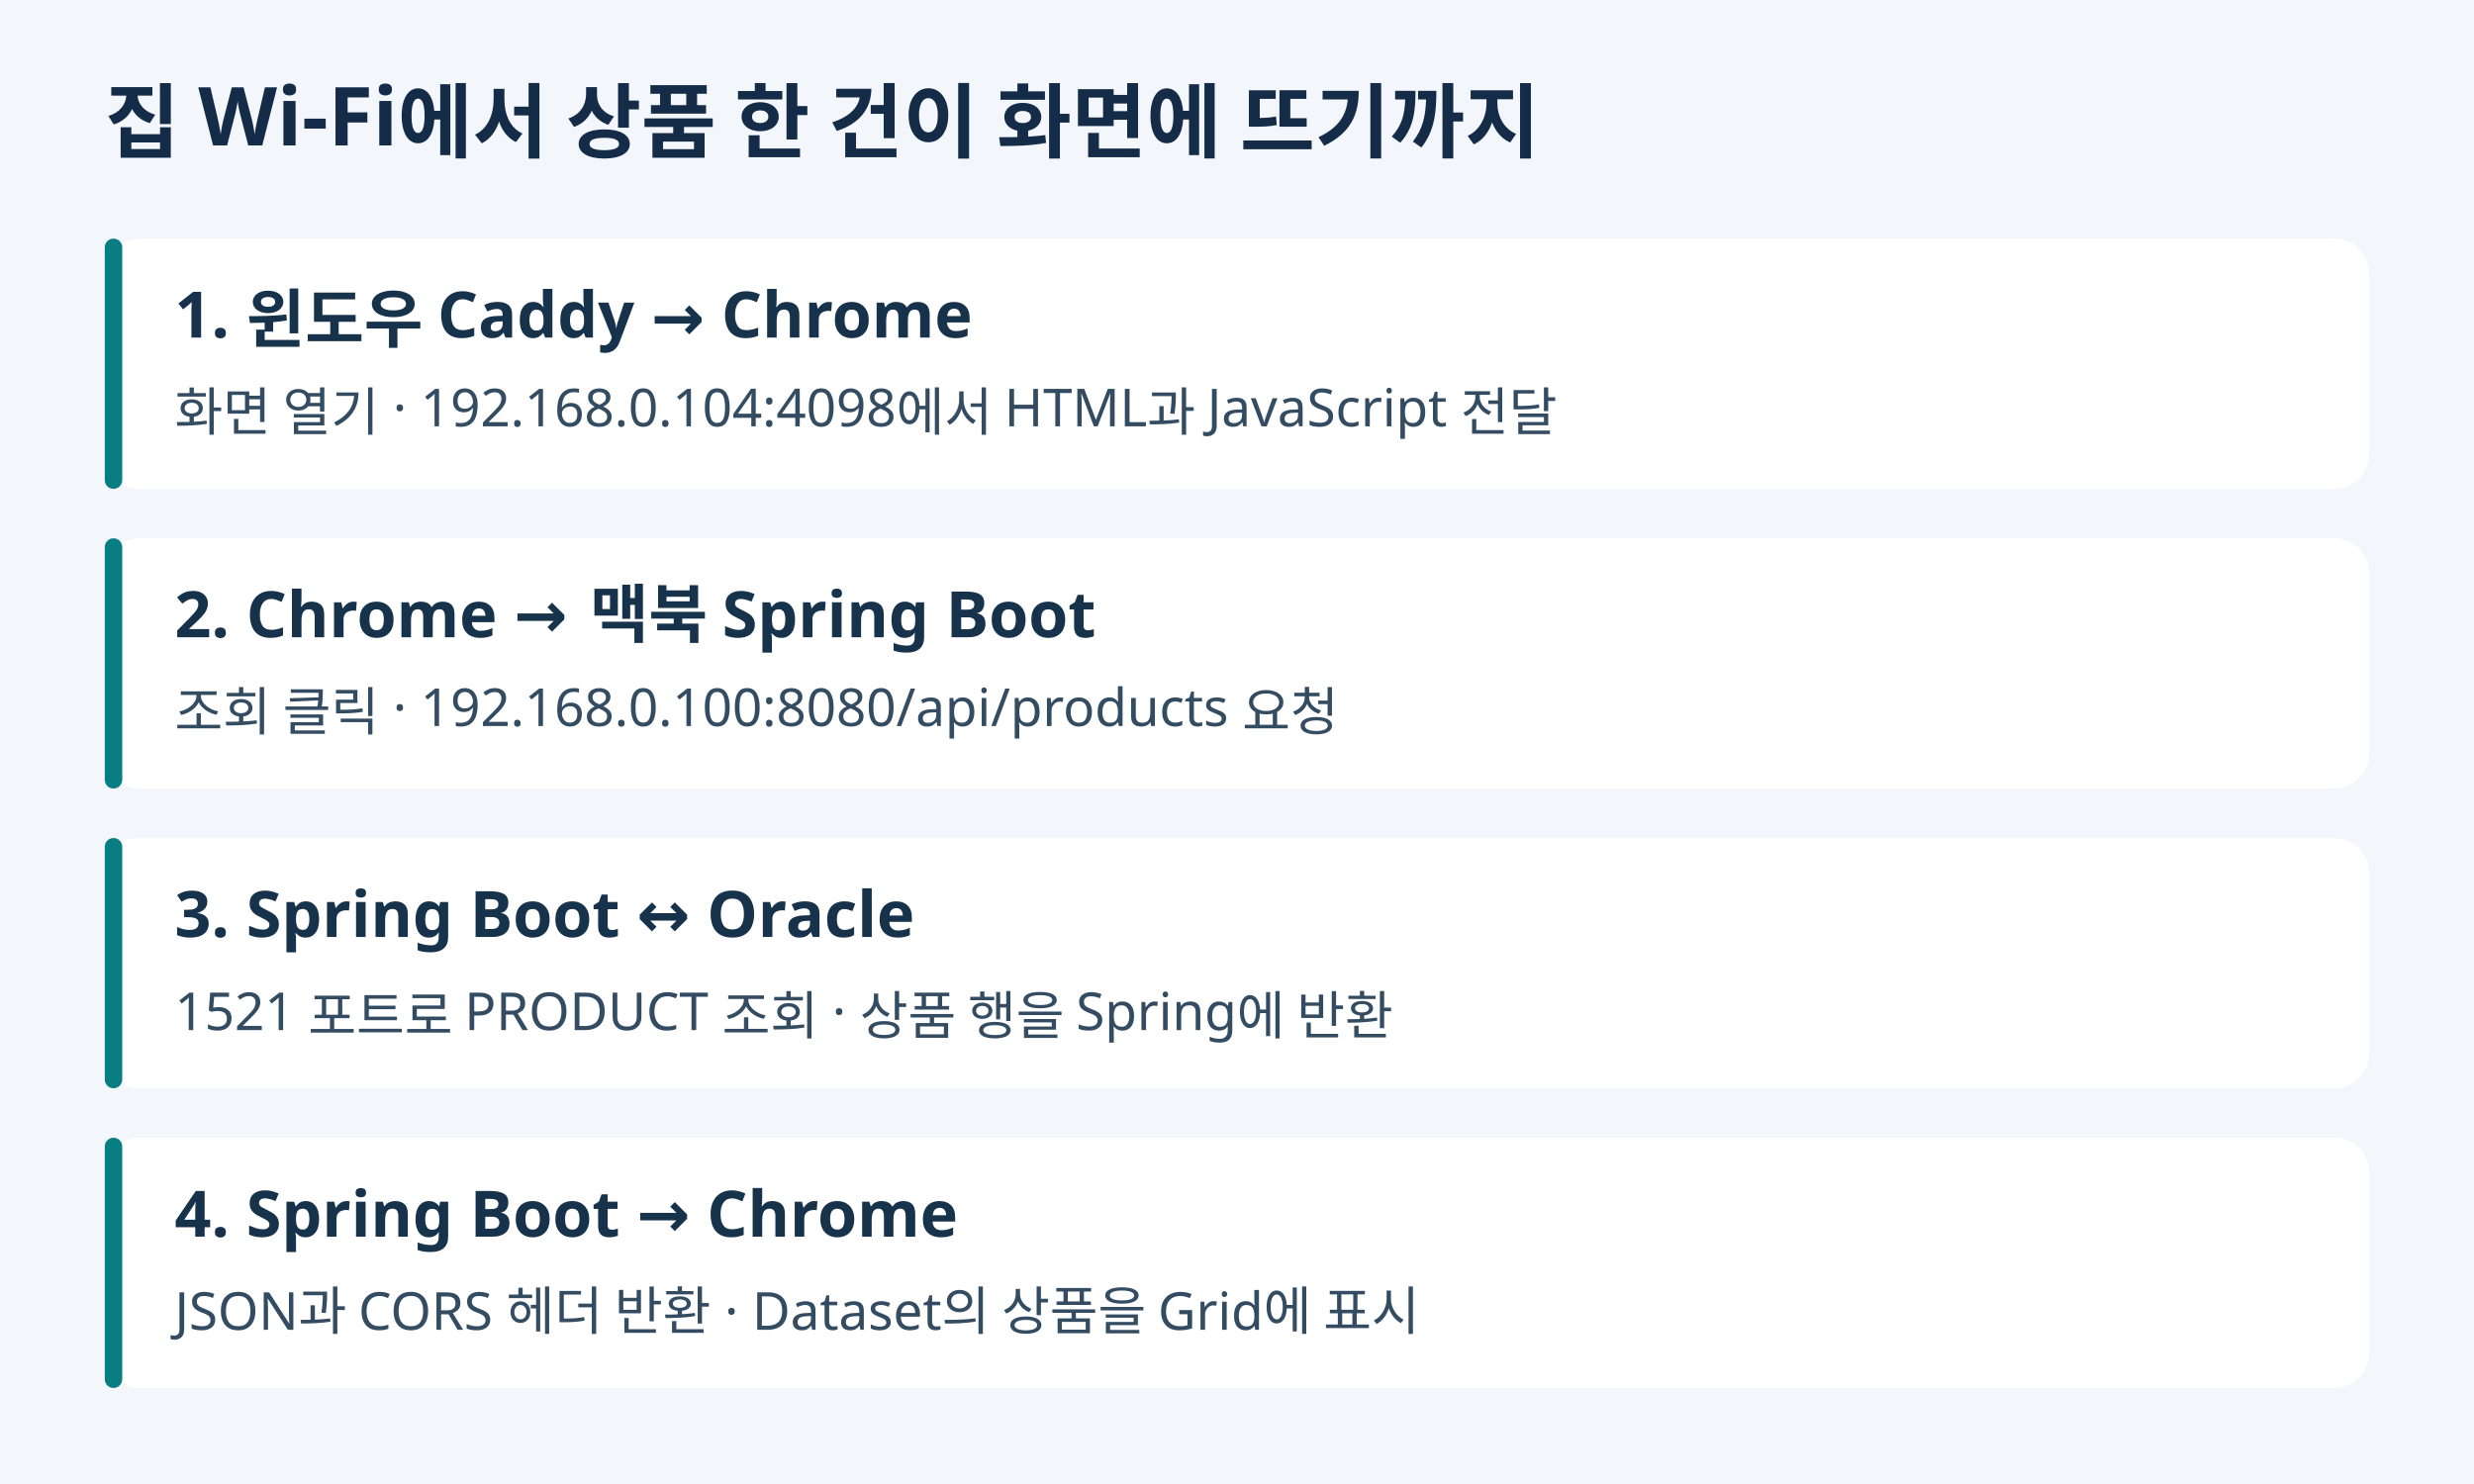
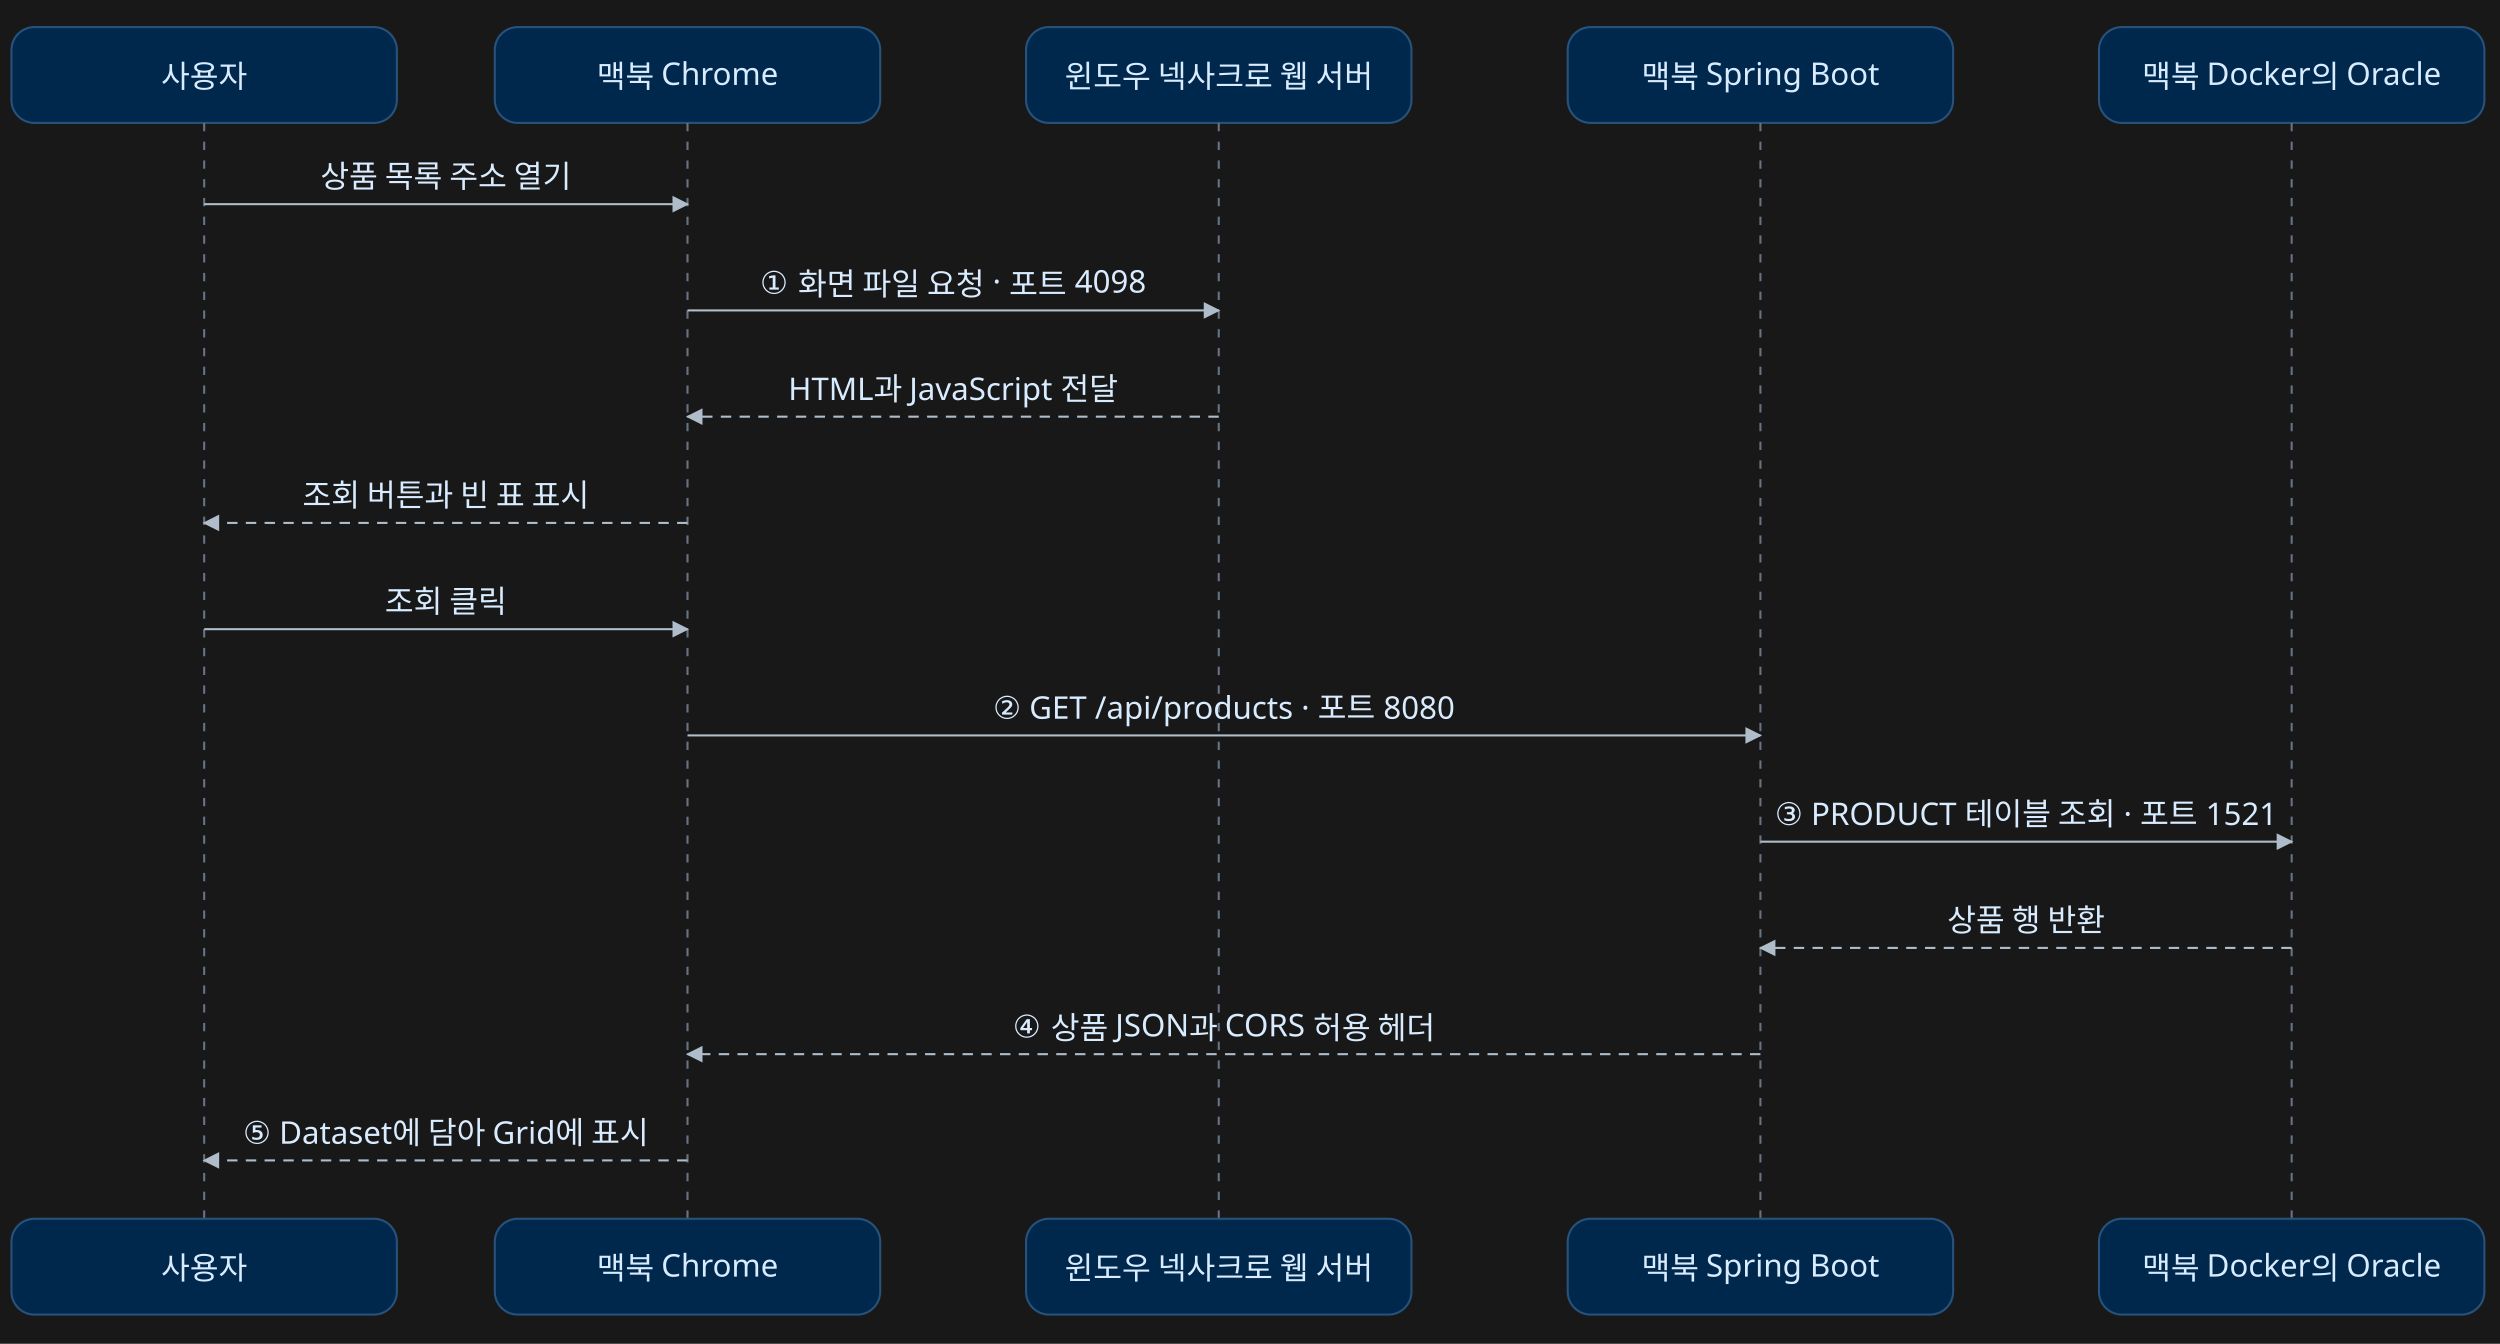
- <svg xmlns="http://www.w3.org/2000/svg" width="850" height="510" viewBox="0 0 850 510" role="img" aria-label="집 Wi-Fi에서 상품 한 건이 화면에 뜨기까지">
-   <rect width="850" height="510" fill="#f3f6fa" />
-   <g font-family="Apple SD Gothic Neo,Malgun Gothic,sans-serif">
-     <text x="36" y="52" font-size="28" font-weight="bold" fill="#152c49">집 Wi-Fi에서 상품 한 건이 화면에 뜨기까지</text>
-     <g transform="translate(36 82)">
-       <rect width="778" height="86" rx="12" fill="white" />
-       <rect width="6" height="86" rx="3" fill="#087e83" />
-       <text x="24" y="34" font-size="22" font-weight="bold" fill="#17324b">1. 윈도우 Caddy → Chrome</text>
-       <text x="24" y="66" font-size="18" fill="#344c62">화면 열기 · 192.168.0.104:4098에서 HTML과 JavaScript 전달</text>
-     </g>
-     <g transform="translate(36 185)">
-       <rect width="778" height="86" rx="12" fill="white" />
-       <rect width="6" height="86" rx="3" fill="#087e83" />
-       <text x="24" y="34" font-size="22" font-weight="bold" fill="#17324b">2. Chrome → 맥북 Spring Boot</text>
-       <text x="24" y="66" font-size="18" fill="#344c62">조회 클릭 · 192.168.0.100:8080/api/products 요청</text>
-     </g>
-     <g transform="translate(36 288)">
-       <rect width="778" height="86" rx="12" fill="white" />
-       <rect width="6" height="86" rx="3" fill="#087e83" />
-       <text x="24" y="34" font-size="22" font-weight="bold" fill="#17324b">3. Spring Boot ↔ Oracle</text>
-       <text x="24" y="66" font-size="18" fill="#344c62">1521 포트로 PRODUCT 조회 · 상품 행을 Spring에 반환</text>
-     </g>
-     <g transform="translate(36 391)">
-       <rect width="778" height="86" rx="12" fill="white" />
-       <rect width="6" height="86" rx="3" fill="#087e83" />
-       <text x="24" y="34" font-size="22" font-weight="bold" fill="#17324b">4. Spring Boot → Chrome</text>
-       <text x="24" y="66" font-size="18" fill="#344c62">JSON과 CORS 헤더 반환 · Dataset의 상품을 Grid에 표시</text>
-     </g>
+ <svg xmlns="http://www.w3.org/2000/svg" viewBox="0 0 1200 645" width="1200" height="645">
+   <defs>
+     <marker id="arrow" viewBox="0 0 10 10" refX="9" refY="5" markerWidth="8" markerHeight="8" orient="auto">
+       <path d="M0 0L10 5L0 10Z" fill="#aebdc9" />
+     </marker>
+   </defs>
+   <rect width="100%" height="100%" fill="#181818" />
+   <g font-family="Apple SD Gothic Neo,Malgun Gothic,sans-serif" font-size="15" fill="#d9ecff">
+     <rect x="5.5" y="13" width="185" height="46" rx="11" fill="#00284d" stroke="#27527b" />
+     <text x="98" y="42" text-anchor="middle">사용자</text>
+     <path d="M98 59V585" stroke="#657382" stroke-dasharray="4 5" />
+     <rect x="5.5" y="585" width="185" height="46" rx="11" fill="#00284d" stroke="#27527b" />
+     <text x="98" y="614" text-anchor="middle">사용자</text>
+     <rect x="237.5" y="13" width="185" height="46" rx="11" fill="#00284d" stroke="#27527b" />
+     <text x="330" y="42" text-anchor="middle">맥북 Chrome</text>
+     <path d="M330 59V585" stroke="#657382" stroke-dasharray="4 5" />
+     <rect x="237.5" y="585" width="185" height="46" rx="11" fill="#00284d" stroke="#27527b" />
+     <text x="330" y="614" text-anchor="middle">맥북 Chrome</text>
+     <rect x="492.5" y="13" width="185" height="46" rx="11" fill="#00284d" stroke="#27527b" />
+     <text x="585" y="42" text-anchor="middle">윈도우 넥사크로 웹 서버</text>
+     <path d="M585 59V585" stroke="#657382" stroke-dasharray="4 5" />
+     <rect x="492.5" y="585" width="185" height="46" rx="11" fill="#00284d" stroke="#27527b" />
+     <text x="585" y="614" text-anchor="middle">윈도우 넥사크로 웹 서버</text>
+     <rect x="752.5" y="13" width="185" height="46" rx="11" fill="#00284d" stroke="#27527b" />
+     <text x="845" y="42" text-anchor="middle">맥북 Spring Boot</text>
+     <path d="M845 59V585" stroke="#657382" stroke-dasharray="4 5" />
+     <rect x="752.5" y="585" width="185" height="46" rx="11" fill="#00284d" stroke="#27527b" />
+     <text x="845" y="614" text-anchor="middle">맥북 Spring Boot</text>
+     <rect x="1007.5" y="13" width="185" height="46" rx="11" fill="#00284d" stroke="#27527b" />
+     <text x="1100" y="42" text-anchor="middle">맥북 Docker의 Oracle</text>
+     <path d="M1100 59V585" stroke="#657382" stroke-dasharray="4 5" />
+     <rect x="1007.5" y="585" width="185" height="46" rx="11" fill="#00284d" stroke="#27527b" />
+     <text x="1100" y="614" text-anchor="middle">맥북 Docker의 Oracle</text>
+     <path d="M98 98 L330 98" stroke="#aebdc9" fill="none" marker-end="url(#arrow)" />
+     <text x="214" y="90" text-anchor="middle">상품 목록 주소 열기</text>
+     <path d="M330 149 L585 149" stroke="#aebdc9" fill="none" marker-end="url(#arrow)" />
+     <text x="457.5" y="141" text-anchor="middle">① 화면 파일 요청 · 포트 4098</text>
+     <path d="M585 200 L330 200" stroke="#aebdc9" fill="none" stroke-dasharray="5 4" marker-end="url(#arrow)" />
+     <text x="457.5" y="192" text-anchor="middle">HTML과 JavaScript 전달</text>
+     <path d="M330 251 L98 251" stroke="#aebdc9" fill="none" stroke-dasharray="5 4" marker-end="url(#arrow)" />
+     <text x="214" y="243" text-anchor="middle">조회 버튼과 빈 표 표시</text>
+     <path d="M98 302 L330 302" stroke="#aebdc9" fill="none" marker-end="url(#arrow)" />
+     <text x="214" y="294" text-anchor="middle">조회 클릭</text>
+     <path d="M330 353 L845 353" stroke="#aebdc9" fill="none" marker-end="url(#arrow)" />
+     <text x="587.5" y="345" text-anchor="middle">② GET /api/products · 포트 8080</text>
+     <path d="M845 404 L1100 404" stroke="#aebdc9" fill="none" marker-end="url(#arrow)" />
+     <text x="972.5" y="396" text-anchor="middle">③ PRODUCT 테이블 조회 · 포트 1521</text>
+     <path d="M1100 455 L845 455" stroke="#aebdc9" fill="none" stroke-dasharray="5 4" marker-end="url(#arrow)" />
+     <text x="972.5" y="447" text-anchor="middle">상품 행 반환</text>
+     <path d="M845 506 L330 506" stroke="#aebdc9" fill="none" stroke-dasharray="5 4" marker-end="url(#arrow)" />
+     <text x="587.5" y="498" text-anchor="middle">④ 상품 JSON과 CORS 허용 헤더</text>
+     <path d="M330 557 L98 557" stroke="#aebdc9" fill="none" stroke-dasharray="5 4" marker-end="url(#arrow)" />
+     <text x="214" y="549" text-anchor="middle">⑤ Dataset에 담아 Grid에 표시</text>
  </g>
</svg>
